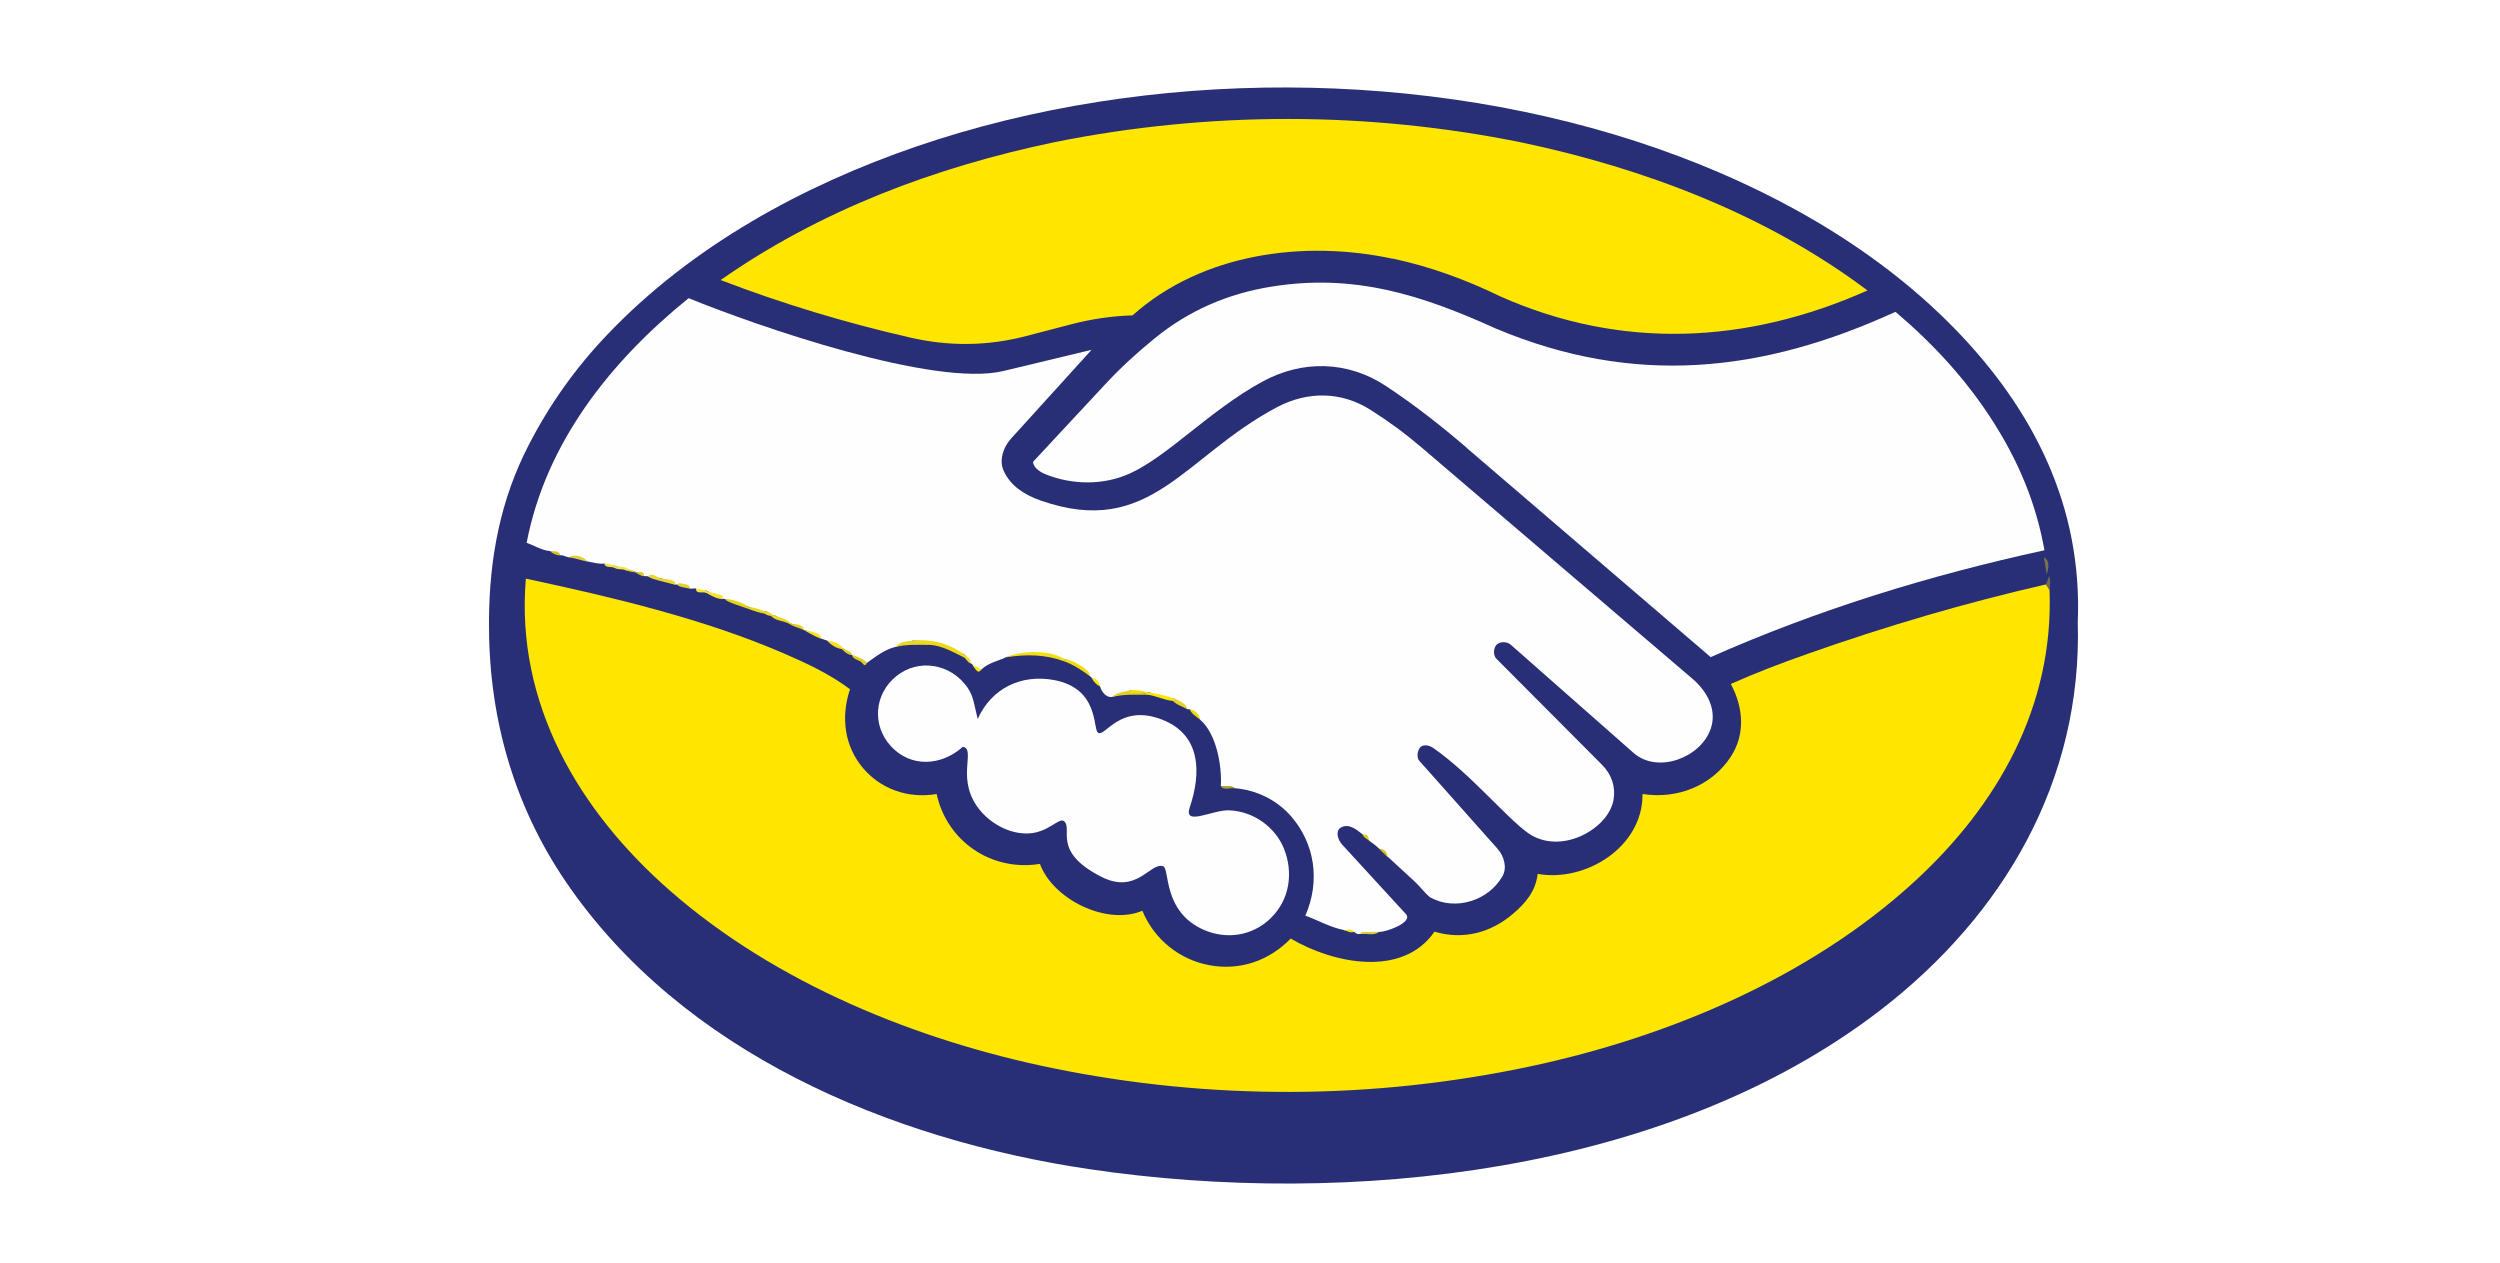
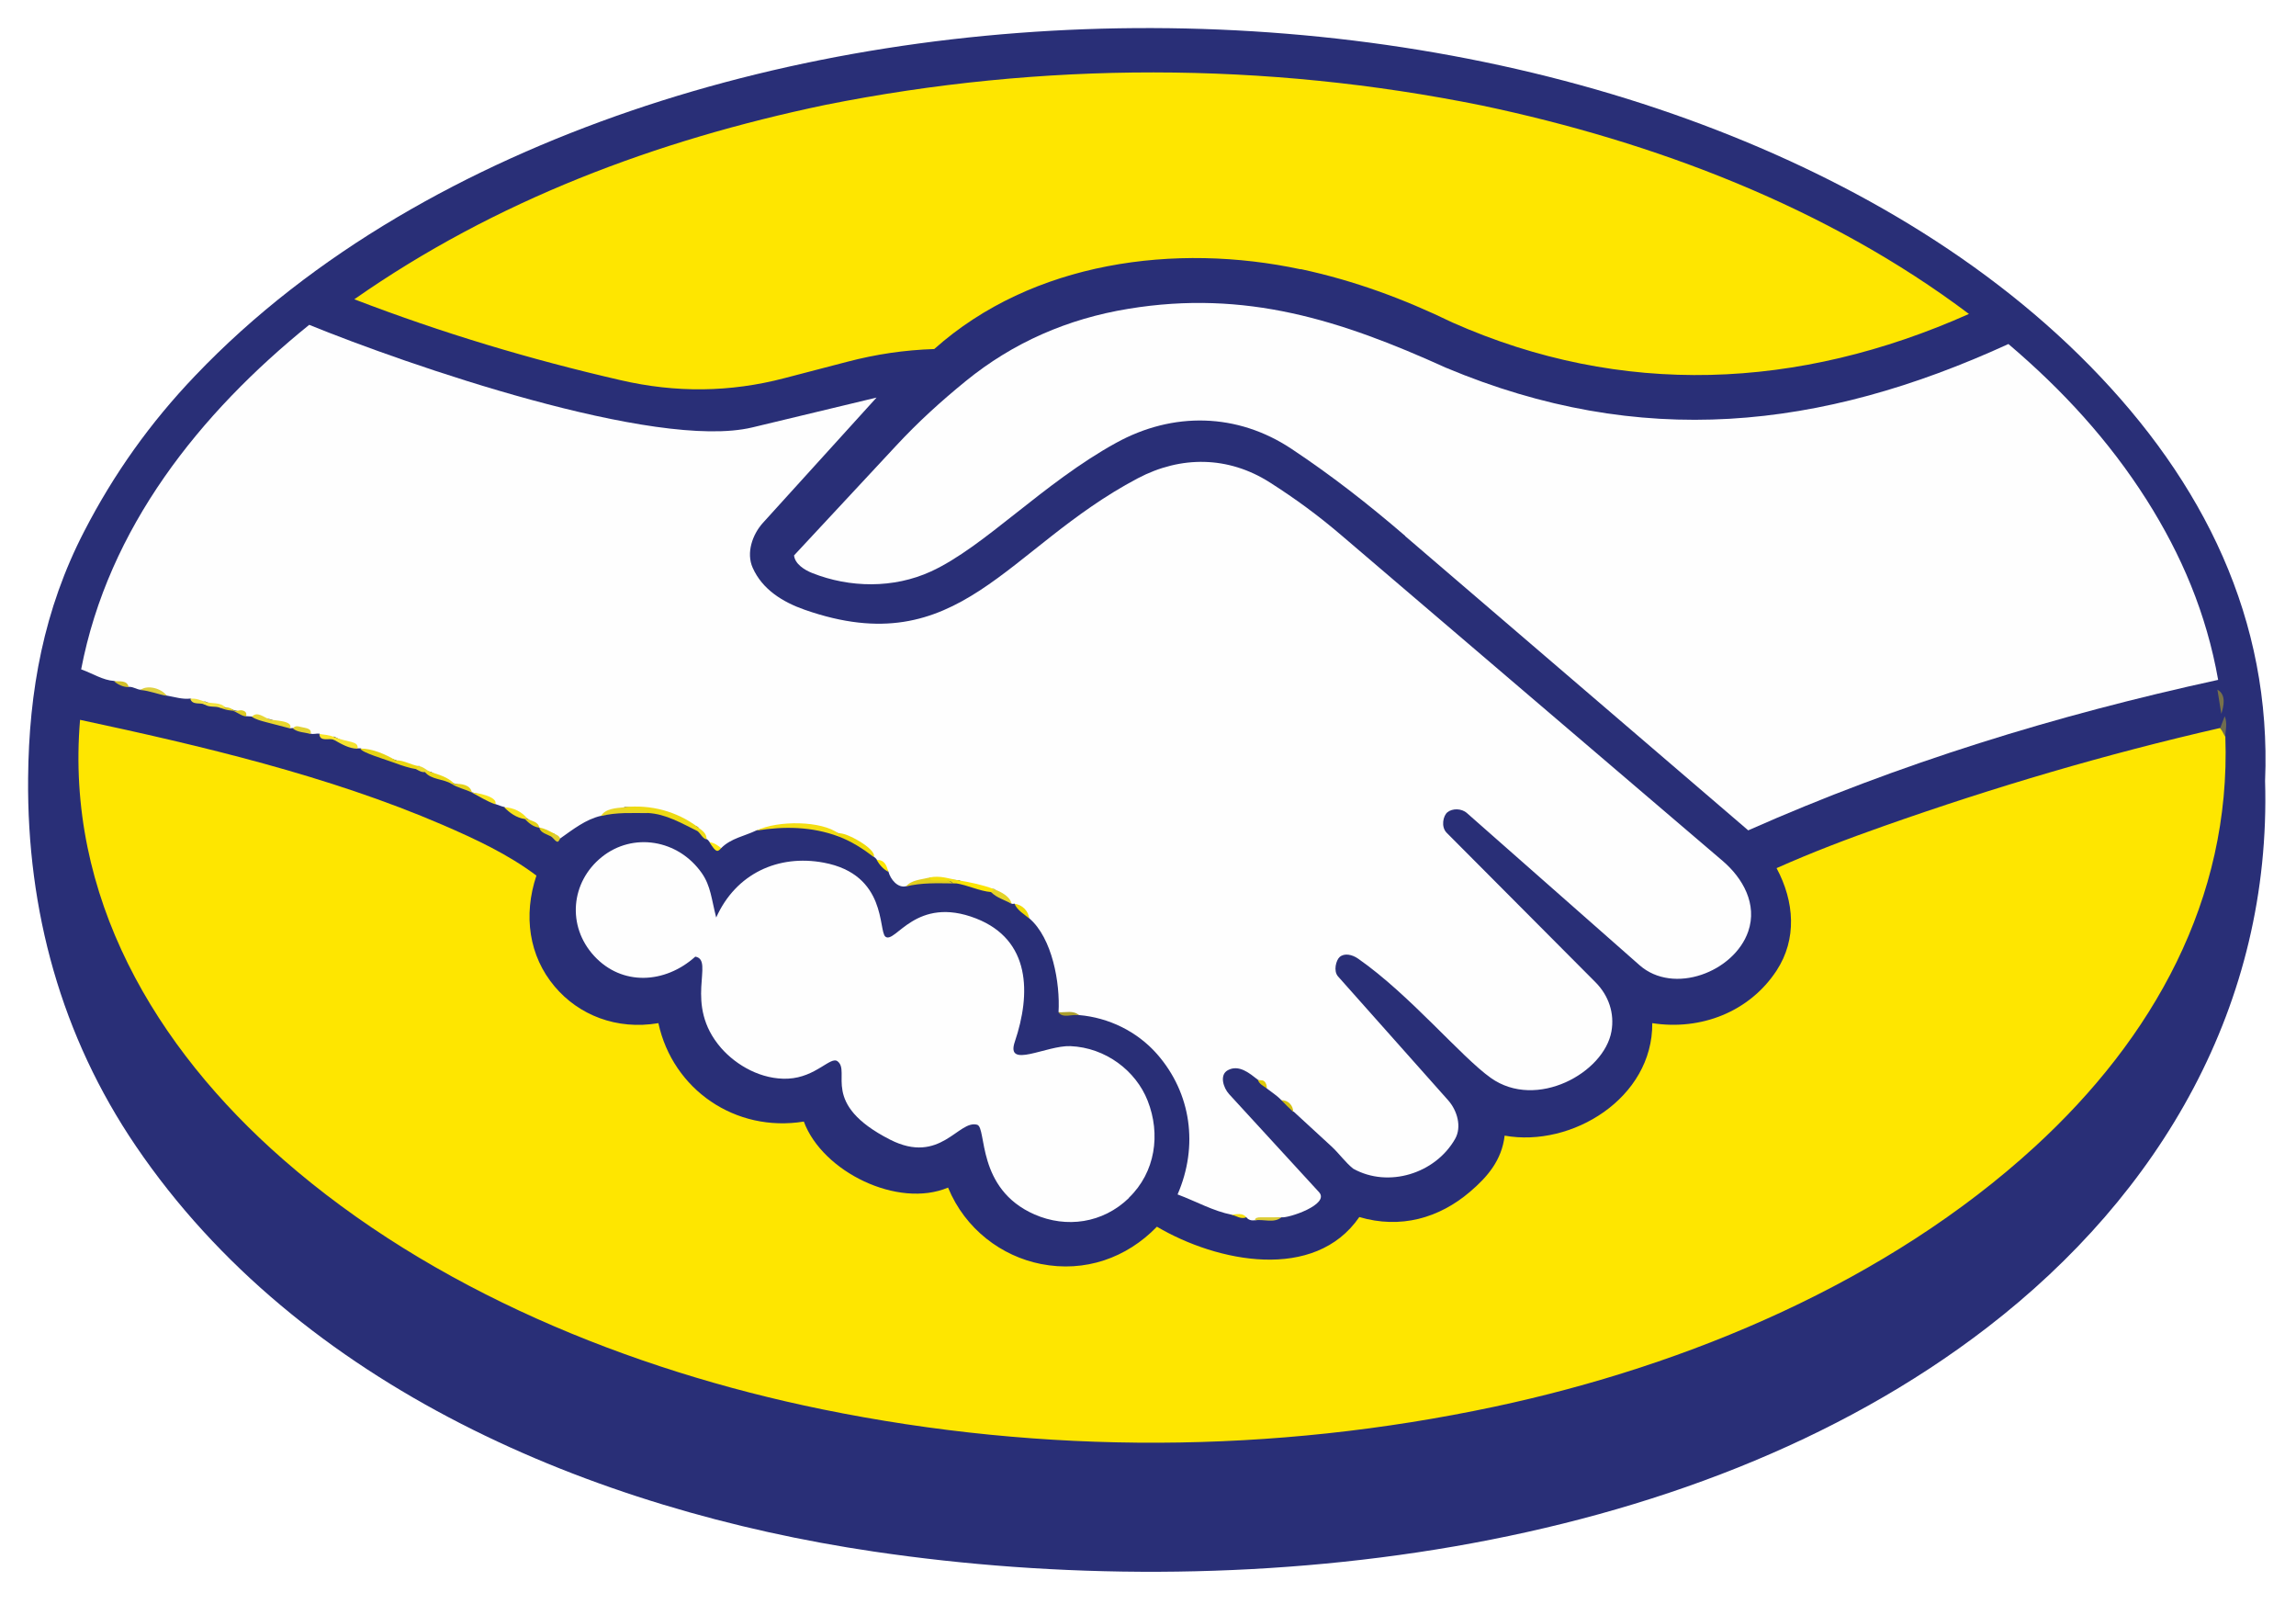
- <svg xmlns="http://www.w3.org/2000/svg" id="uuid-c089f104-b9b4-4efd-906b-5f3b7842b79b" data-name="Capa 1" viewBox="0 0 288 145.44">
+ <svg xmlns="http://www.w3.org/2000/svg" id="uuid-c089f104-b9b4-4efd-906b-5f3b7842b79b" version="1.1" viewBox="0 0 187.86 131.2">
  <defs>
    <style>
-       .uuid-904ab033-0311-428e-8a0c-7d0cb030e339 {
+       .st0 {
        fill: #e8d627;
      }

-       .uuid-84aab396-8d08-43c7-a08e-a3f4a00f7e3d {
+       .st1 {
        fill: #e2cf1e;
      }

-       .uuid-27078fea-b7f4-4263-8df0-858f041ef502 {
+       .st2 {
        fill: #fee704;
      }

-       .uuid-261a327c-22c9-4f50-9f7e-c43fd3287aeb {
+       .st3 {
        fill: #f4df0c;
      }

-       .uuid-b1ed05ce-fad4-4794-99d3-cea90d5c39f0 {
+       .st4 {
        fill: #ecd711;
      }

-       .uuid-0e87cfbf-9058-467c-857c-8bbf295034c3 {
+       .st5 {
        fill: #292f77;
      }

-       .uuid-38fa74da-5968-4d0a-abee-f74966d3ed5c {
+       .st6 {
        fill: #e2d021;
      }

-       .uuid-42a21f35-e503-4b18-ac2f-c176a8429246 {
+       .st7 {
        fill: #e1ce12;
      }

-       .uuid-7dd1931e-083e-4fe0-ad23-d55afe4d2448 {
+       .st8 {
        fill: #d2c12b;
      }

-       .uuid-f81f80fb-101c-4254-bd3b-5acce25402b9 {
+       .st9 {
        fill: #f7e20f;
      }

-       .uuid-c0d313f6-0f15-4510-9015-871c16c4b12d {
+       .st10 {
        fill: #fce503;
      }

-       .uuid-1e8947a5-5eae-4cb8-9f68-6222ab37bde8 {
+       .st11 {
        fill: #706c4f;
      }

-       .uuid-e90c9b24-694f-4ead-8cb8-681d8d5b153e {
+       .st12 {
        fill: #79724a;
      }

-       .uuid-bc2960fb-e266-4199-92d8-b7abd5926c8a {
+       .st13 {
        fill: #f6e32f;
      }

-       .uuid-3c66fe2b-4d58-4f6c-b3f8-f31f221e2df3 {
+       .st14 {
        fill: #e4d329;
      }

-       .uuid-029e954d-5994-44fb-b366-617f08b138b3 {
+       .st15 {
        fill: #e8d734;
      }

-       .uuid-929a2eb5-b78a-41c5-89cc-d820958cee04 {
+       .st16 {
        fill: #fae629;
      }

-       .uuid-8a804988-ee23-4f13-acb6-7ee84ca0b2e8 {
+       .st17 {
        fill: #efda0a;
      }

-       .uuid-a09d1a7f-5bc6-4589-8bbd-2e6c8ff6dd3d {
+       .st18 {
        fill: #decd30;
      }

-       .uuid-e2a29e91-9cbe-4edb-8efd-5dba2a6fe8b5 {
+       .st19 {
        fill: #fee600;
      }

-       .uuid-617b0ef7-8c28-4864-9f1b-e58a7244e584 {
+       .st20 {
        fill: #f0dc19;
      }

-       .uuid-3d4c4869-9755-478e-bb91-812208a77e69 {
+       .st21 {
        fill: #decf3e;
      }

-       .uuid-d263f9c0-27b9-407e-8d99-1b4e8a061291 {
+       .st22 {
        fill: #decc23;
      }

-       .uuid-16518ddc-b831-4342-af6b-a393dcef71cb {
+       .st23 {
        fill: #eeda14;
      }

-       .uuid-3ccc7d20-ca88-4aca-8dec-fa179179b87c {
+       .st24 {
        fill: #ead92f;
      }

-       .uuid-e669c441-3fa7-467c-bd6b-8ea4a1562da1 {
+       .st25 {
        fill: #f3e341;
      }

-       .uuid-70a18d0d-1478-4568-b648-defc28e67343 {
+       .st26 {
        fill: #f4de13;
      }

-       .uuid-79d2e37a-9f06-4715-a8c0-4b964ef0c077 {
+       .st27 {
        fill: #f2e141;
      }

-       .uuid-26fa2c7a-6b3a-44ab-b220-31e748d7ba07 {
+       .st28 {
        fill: #e9d72d;
      }

-       .uuid-2b8c560b-0a06-4048-8ecc-c8c64e0415ac {
+       .st29 {
        fill: #fee914;
      }

-       .uuid-1a347eab-902f-44db-a108-946ef976840c {
+       .st30 {
        fill: #f8e41d;
      }

-       .uuid-cf68a9f1-c7b0-4a1e-bb61-02896081e2e7 {
+       .st31 {
        fill: #fefefe;
      }

-       .uuid-4cde4b37-2fb7-42eb-bac7-2e0854339a1b {
+       .st32 {
        fill: #e7d414;
      }

-       .uuid-d744bff7-6833-4b81-a24d-8df8d151c66c {
+       .st33 {
        fill: #e1d131;
      }

-       .uuid-97a69e33-7eda-42a9-b35b-a67288eb72df {
+       .st34 {
        fill: #ecd814;
      }

-       .uuid-e3b8c476-33eb-48e9-8680-c4901fe6fb8d {
+       .st35 {
        fill: #e4d116;
      }

-       .uuid-43628d55-713e-4a3e-a760-b641182397e9 {
+       .st36 {
        fill: #d3c012;
      }

-       .uuid-59099d3f-45bd-4b7e-adf2-a9e05d2f23c1 {
+       .st37 {
        fill: #f6e21c;
      }

-       .uuid-f3f2ba00-b126-47e1-9bd4-ab2fa659dc32 {
+       .st38 {
        fill: #e4d119;
      }

-       .uuid-3d31b825-1a5b-4011-886a-98eae180a6eb {
+       .st39 {
        fill: #ab9f2c;
      }

-       .uuid-f405afe0-1adb-4a34-9fe4-728b9503b3e6 {
+       .st40 {
        fill: #dccc35;
      }

-       .uuid-fd0efba2-0c4f-428f-8403-e62228ffbf53 {
+       .st41 {
        fill: #dfcb0a;
      }

-       .uuid-e0d2abf4-1ad0-483e-8c60-5b9d4af186ff {
+       .st42 {
        fill: #f0da02;
      }
    </style>
  </defs>
-   <path class="uuid-0e87cfbf-9058-467c-857c-8bbf295034c3" d="M216.63,116.36c-24.55,18.91-61.34,22.74-91.12,18.33-22.98-3.4-46.97-13.45-60.36-33.16-6.11-8.99-8.92-19.28-8.82-30.11.06-7.13,1.29-13.8,4.59-20.18,2.43-4.71,5.4-8.88,9.08-12.73,9.66-10.13,22.43-17.14,35.64-21.66,26.66-9.11,58.7-9.04,85.3.26,12.55,4.39,24.77,11.1,34.09,20.6s14.88,20.76,14.33,33.95c.53,18.27-8.54,33.77-22.73,44.7Z" />
-   <path class="uuid-e2a29e91-9cbe-4edb-8efd-5dba2a6fe8b5" d="M235.68,67.35c.25-.19.4.05.43.71.46,13.27-5.9,24.64-15.59,33.52-12.01,11.01-28.32,17.88-44.2,21.26-18.14,3.86-36.84,3.93-55,.22-15.77-3.22-31.96-9.8-44.11-20.43-10.49-9.17-17.85-21.55-16.63-35.97,9.91,2.12,20.35,4.58,29.64,8.58,2.75,1.19,5.37,2.41,7.7,4.16-1.09,3.26-.61,6.58,1.49,9.07,1.97,2.34,5.07,3.58,8.49,3,1.18,5.44,6.31,8.96,11.9,8.05,1.52,4.11,7.7,7.13,11.8,5.4,1.41,3.42,4.4,5.62,7.6,6.25,3.6.71,7.01-.49,9.49-3.05,4.95,2.92,12.91,4.51,16.56-.79,3.36.99,6.52.1,9.06-2.07,1.42-1.21,2.6-2.58,2.83-4.59,5.48.99,12.13-3.06,12.08-9.2,3.99.62,7.96-.93,10.17-4.3,1.68-2.57,1.47-5.64,0-8.38,2.95-1.31,5.76-2.38,8.8-3.45,9.07-3.2,18.2-5.89,27.48-8.01Z" />
-   <path class="uuid-cf68a9f1-c7b0-4a1e-bb61-02896081e2e7" d="M159.84,98.72c-.2-.44-.52-.76-.97-.95-.33-.36-.81-.66-1.19-.96-.17-.31-.41-.54-.73-.71-.66-.51-1.54-1.28-2.46-.78-.7.38-.37,1.44.11,1.96l7.35,8.01c.93,1.01-2.52,2.15-3.06,2.06-.73.08-1.45.16-2.16.24-.28.04-.54,0-.72-.24l-1.2-.21c-1.52-.3-2.86-1.07-4.43-1.66,1.72-3.96,1.12-8.28-1.67-11.47-1.65-1.88-3.98-2.99-6.38-3.2-.57-.07-1.13-.15-1.69-.24.14-2.38-.51-6.06-2.39-7.67-.28-.51-.74-.86-1.2-1.2-.07,0-.18.03-.24,0-.53-.4-1.01-.79-1.44-1.2-.96,0-2.03-.32-2.88-.72-.79-.04-1.59-.12-2.4-.24l-.05.25c-.67.03-1.29.18-1.87.48-.69.17-1.28-.56-1.45-1.2-.25-.4-.56-.72-.95-.97-.05-.09-.16-.18-.24-.24-.74-.86-1.7-1.5-2.88-1.92-2.12-.71-4.51-.9-6.72-.24-.97.47-2.08.64-2.88,1.44-.32.03-.64-.13-.96-.48-.05-.07-.16-.22-.24-.24l-.72-1c-1.93-.91-3.82-1.59-6-1.63-.16.25-.54.38-1.15.38l-.77.34c-1.26.29-2.29,1.11-3.34,1.85-.28.06-.49-.13-.5-.41-.42.08-.85-.22-1.2-.48-.36-.22-.68-.45-.96-.72l-1.92-.96c-.2-.04-.52-.17-.72-.24-.52-.48-1.16-.8-1.92-.96-.38-.35-.86-.59-1.44-.72-.73-.28-1.37-.6-1.92-.96-.48-.03-.8-.19-.96-.48-.61.15-1.37-.2-1.92-.48-.95-.28-1.91-.6-2.88-.96h-.24c-.65-.31-1.29-.63-1.92-.96-.35.08-.95.08-1.2-.24-.23-.03-.5.07-.72,0-.37-.33-.85-.48-1.44-.45-.08-.02-.17.02-.24,0-.53-.31-1.09-.56-1.68-.74-.46-.05-.94-.12-1.44-.21l-.48-.03c-.23-.26-.55-.42-.96-.48l-.72-.24c-.63-.11-1.19-.26-1.68-.48-.35.1-.85-.05-1.2-.24-.64.08-1.29-.13-1.92-.24-.65-.38-1.4-.66-2.16-.48-.32-.03-.6-.25-.96-.24l-1.2-.48c-.92-.06-1.73-.6-2.7-.95,2.22-11.57,9.69-20.93,18.66-28.18,7.95,3.24,28.31,10.3,36.26,8.39l10.16-2.44-9.29,10.24c-.88.97-1.38,2.47-.85,3.67.79,1.79,2.47,2.82,4.27,3.45,12.65,4.42,16.46-5.06,27.23-10.75,3.56-1.88,7.43-1.82,10.8.32,2.12,1.35,3.99,2.72,5.95,4.4l31.12,26.57c1.65,1.41,2.86,3.54,2.09,5.77-1.15,3.32-6.11,5.21-8.89,2.76l-14.12-12.44c-.46-.41-1.21-.39-1.6-.07-.35.28-.55,1.19-.06,1.68l12.16,12.21c1.11,1.11,1.58,2.57,1.32,4.03-.6,3.4-6.14,6.46-9.87,3.81-2.44-1.73-6.61-6.79-10.85-9.75-.5-.35-1.13-.48-1.52-.14-.29.26-.53,1.14-.13,1.59l9.01,10.13c.73.82,1.14,2.17.56,3.17-1.62,2.83-5.45,4.02-8.32,2.43-.64-.5-1.15-1.24-1.79-1.83l-3.11-2.86Z" />
-   <path class="uuid-cf68a9f1-c7b0-4a1e-bb61-02896081e2e7" d="M169.01,51.62c-3.12-2.68-6.04-4.95-9.3-7.12-4.45-2.96-9.71-3.06-14.37-.49-5.98,3.29-10.77,8.51-15.13,10.51-3.07,1.41-6.66,1.35-9.73.13-.63-.25-1.41-.74-1.48-1.44l8.33-8.95c1.82-1.96,3.66-3.63,5.72-5.31,3.88-3.16,8.35-5.1,13.3-5.91,9.6-1.58,17.38.92,25.99,4.82,15.91,6.67,30.63,5.11,46.02-1.94,4.44,3.77,8.22,7.89,11.31,12.75,2.85,4.5,4.89,9.29,5.85,14.72-13.26,2.89-26.08,6.83-38.45,12.31l-28.07-24.07Z" />
-   <path class="uuid-e2a29e91-9cbe-4edb-8efd-5dba2a6fe8b5" d="M160.46,29.81c-10.23-2.19-21.94-.66-29.99,6.52-2.44.08-4.74.42-7.11,1.04l-5.14,1.34c-4.46,1.17-8.9,1.21-13.4.17-7.44-1.71-14.58-3.85-21.8-6.62,11.54-8.07,24.67-13,38.54-15.9,17.76-3.55,35.96-3.55,53.72.05,14.11,2.97,28.25,8.32,39.85,17.05-13.95,6.22-28.42,6.84-42.26.7-4.03-1.95-8.01-3.42-12.42-4.37Z" />
-   <path class="uuid-cf68a9f1-c7b0-4a1e-bb61-02896081e2e7" d="M146.4,105.77c-2.15,2.08-5.12,2.48-7.72,1.35-4.8-2.1-3.89-7.11-4.7-7.34-1.53-.43-3.01,3.31-7.12,1.22-5.77-2.94-3.18-5.55-4.3-6.41-.57-.44-1.77,1.31-4.05,1.42-2.16.1-4.22-1.07-5.48-2.51-3.13-3.6-.49-7.19-2.11-7.47-2.5,2.24-6.01,2.4-8.27-.05s-1.92-6.06.62-8.1,6.25-1.45,8.19,1.33c.73,1.06.78,2.11,1.17,3.62,1.61-3.6,5.08-5.18,8.79-4.49,5.22.97,4.46,5.61,5.06,6.06.81.61,2.48-3.42,7.42-1.49,4.46,1.75,4.5,6.13,3.16,10.09-.76,2.25,2.6.27,4.55.35,2.89.12,5.36,2.02,6.32,4.46,1.08,2.73.64,5.85-1.53,7.94Z" />
-   <path class="uuid-70a18d0d-1478-4568-b648-defc28e67343" d="M122.64,75.96c.21.07.21.15,0,.24-2.17-.81-4.45-.85-6.72-.48,1.77-.86,5.36-.81,6.72.24Z" />
-   <path class="uuid-16518ddc-b831-4342-af6b-a393dcef71cb" d="M111.12,75.44c.14.15.18.23-.02.32-1.31-.64-2.58-1.4-4.06-1.48-.66-.12-1.33-.18-2.02-.17l.1-.31c2.16-.22,4.27.33,6,1.63Z" />
-   <path class="uuid-8a804988-ee23-4f13-acb6-7ee84ca0b2e8" d="M125.52,77.88c-.87-.67-1.84-1.29-2.88-1.68v-.24c.49-.19,3.17,1.27,2.88,1.92Z" />
-   <path class="uuid-904ab033-0311-428e-8a0c-7d0cb030e339" d="M105.12,73.81c-.09.51,1.61-.05,1.92.48-1.29,0-2.58-.08-3.84.24.36-.62,1.24-.65,1.92-.72Z" />
-   <path class="uuid-c0d313f6-0f15-4510-9015-871c16c4b12d" d="M135.36,80.51c.11.21.02.29-.24.24-.99-.09-1.9-.57-2.88-.72-.11-.21-.02-.29.24-.24.98.17,1.94.36,2.88.72Z" />
-   <path class="uuid-84aab396-8d08-43c7-a08e-a3f4a00f7e3d" d="M130.08,79.56c.88-.02,1.52.14,1.92.48-1.3-.01-2.58-.07-3.84.25.43-.54,1.25-.56,1.92-.73Z" />
-   <path class="uuid-4cde4b37-2fb7-42eb-bac7-2e0854339a1b" d="M86.4,69.97c.21.07.21.15,0,.24-.76-.29-2.83-.88-2.88-1.2.99,0,2.01.45,2.88.96Z" />
-   <path class="uuid-97a69e33-7eda-42a9-b35b-a67288eb72df" d="M89.28,70.93c.67.22,1.42.42,1.92.96h-.24c-.63-.4-1.67-.33-2.16-.96.03-.13.19-.13.48,0Z" />
-   <path class="uuid-59099d3f-45bd-4b7e-adf2-a9e05d2f23c1" d="M97.2,74.77h-.24c-.66-.09-1.22-.49-1.68-.96.77.03,1.46.36,1.92.96Z" />
-   <path class="uuid-bc2960fb-e266-4199-92d8-b7abd5926c8a" d="M83.28,69.02c-.69,0-1.33-.39-1.92-.72-.21-.07-.21-.15,0-.24,1.1.46,2.06.31,1.92.96Z" />
-   <path class="uuid-3c66fe2b-4d58-4f6c-b3f8-f31f221e2df3" d="M136.8,81.71c-.56-.32-1.23-.49-1.68-.96.09-.07.17-.15.24-.24.58.22,1.32.59,1.44,1.2Z" />
-   <path class="uuid-26fa2c7a-6b3a-44ab-b220-31e748d7ba07" d="M77.76,67.36l-1.92-.5c-.11-.21-.02-.29.24-.24.32.11,1.99.08,1.68.74Z" />
-   <path class="uuid-b1ed05ce-fad4-4794-99d3-cea90d5c39f0" d="M88.32,70.45c.11.21.02.29-.24.24-.5-.07-1.18-.29-1.68-.48v-.24c.68-.02,1.26.39,1.92.48Z" />
-   <path class="uuid-1a347eab-902f-44db-a108-946ef976840c" d="M94.56,73.57c-.69-.24-1.3-.64-1.92-.96.37,0,2.16.32,1.92.96Z" />
-   <path class="uuid-261a327c-22c9-4f50-9f7e-c43fd3287aeb" d="M132.48,79.8c-.09.07-.17.15-.24.24-.08-.01-.16,0-.24,0-.3-.53-2.01.04-1.92-.48.84-.2,1.67.11,2.4.24Z" />
-   <path class="uuid-3d4c4869-9755-478e-bb91-812208a77e69" d="M67.68,64.7c-.73-.13-1.41-.42-2.16-.48.58-.46,1.76-.12,2.16.48Z" />
-   <path class="uuid-f3f2ba00-b126-47e1-9bd4-ab2fa659dc32" d="M92.64,72.61c-.54-.28-1.15-.38-1.68-.72h.24c.57,0,1.32.06,1.44.72Z" />
-   <path class="uuid-d744bff7-6833-4b81-a24d-8df8d151c66c" d="M79.44,67.82c-.48-.15-1.05-.12-1.44-.45.18-.29.48-.16.68-.12.39.09.89.11.76.57Z" />
-   <path class="uuid-029e954d-5994-44fb-b366-617f08b138b3" d="M76.08,66.62c-.09.07-.17.15-.24.24-.41-.11-.85-.21-1.2-.45.42-.49.98.05,1.44.21Z" />
-   <path class="uuid-e669c441-3fa7-467c-bd6b-8ea4a1562da1" d="M72.48,65.66c-.1.08-.26.08-.48,0-.39-.14-.81,0-1.2-.24-.21-.07-.21-.15,0-.24.54.19,1.26,0,1.68.48Z" />
-   <path class="uuid-e90c9b24-694f-4ead-8cb8-681d8d5b153e" d="M235.78,66.17l-.32-1.98c.74.42.52,1.33.32,1.98Z" />
-   <path class="uuid-e0d2abf4-1ad0-483e-8c60-5b9d4af186ff" d="M138.24,82.91c-.43-.37-.96-.65-1.2-1.2.62.06,1.14.58,1.2,1.2Z" />
-   <path class="uuid-f405afe0-1adb-4a34-9fe4-728b9503b3e6" d="M158.88,107.35c-.6.5-1.43.15-2.16.24-.02-.2.22-.24.47-.24h1.69Z" />
-   <path class="uuid-1e8947a5-5eae-4cb8-9f68-6222ab37bde8" d="M236.11,68.06c-.15-.23-.24-.5-.43-.71l.38-.99c.25.66.03,1.18.05,1.7Z" />
-   <path class="uuid-929a2eb5-b78a-41c5-89cc-d820958cee04" d="M81.36,68.06v.24c-.35-.19-1.16.21-1.2-.48.4.05.82.08,1.2.24Z" />
-   <path class="uuid-e3b8c476-33eb-48e9-8680-c4901fe6fb8d" d="M98.16,75.48c-.49-.05-.87-.38-1.2-.72h.24c.3.19.87.21.96.72Z" />
-   <path class="uuid-42a21f35-e503-4b18-ac2f-c176a8429246" d="M99.36,75.96c.11.21.02.29-.24.24-.32-.18-.88-.29-.96-.72.44.05.82.28,1.2.48Z" />
-   <path class="uuid-27078fea-b7f4-4263-8df0-858f041ef502" d="M126.71,79.09c-.41-.21-.72-.57-.95-.97.64-.03.82.46.95.97Z" />
-   <path class="uuid-79d2e37a-9f06-4715-a8c0-4b964ef0c077" d="M70.8,65.18v.24c-.34-.21-1.03.08-1.2-.48.46-.06.79.1,1.2.24Z" />
-   <path class="uuid-3d31b825-1a5b-4011-886a-98eae180a6eb" d="M142.32,90.82c-.55-.11-1.33.29-1.69-.24.58.03,1.23-.18,1.69.24Z" />
-   <path class="uuid-43628d55-713e-4a3e-a760-b641182397e9" d="M159.84,98.72c-.37-.34-.64-.6-.97-.95.54-.01.97.42.97.95Z" />
-   <path class="uuid-3ccc7d20-ca88-4aca-8dec-fa179179b87c" d="M89.28,70.93h-.48c-.24.05-.55-.13-.72-.24.09-.07.17-.15.24-.24.37.05.64.37.96.48Z" />
-   <path class="uuid-d263f9c0-27b9-407e-8d99-1b4e8a061291" d="M74.16,66.38c-.41-.02-.82-.45-1.2-.48h.24c.13.09.43-.05.61-.02.25.04.45.18.35.5Z" />
-   <path class="uuid-617b0ef7-8c28-4864-9f1b-e58a7244e584" d="M111.84,76.44c-.32-.06-.51-.51-.74-.68l.02-.32c.35.26.75.51.72,1Z" />
-   <path class="uuid-2b8c560b-0a06-4048-8ecc-c8c64e0415ac" d="M113.04,77.16c-.25.25-.34.33-.62,0-.12-.14-.24-.33-.34-.49.37.03.67.26.96.48Z" />
-   <path class="uuid-7dd1931e-083e-4fe0-ad23-d55afe4d2448" d="M64.56,63.98c-.42.02-.91-.21-1.2-.48.46.03,1.07-.1,1.2.48Z" />
-   <path class="uuid-a09d1a7f-5bc6-4589-8bbd-2e6c8ff6dd3d" d="M99.86,76.38c-.13.21-.16.38-.43.12-.08-.08-.19-.22-.31-.3.09-.07.17-.15.24-.24.2.1.43.18.5.41Z" />
-   <path class="uuid-38fa74da-5968-4d0a-abee-f74966d3ed5c" d="M72.48,65.66c.29-.05.5.09.72.24h-.24c-.38-.03-.62-.12-.96-.24.16-.02.32.03.48,0Z" />
-   <path class="uuid-fd0efba2-0c4f-428f-8403-e62228ffbf53" d="M157.68,96.81c-.27-.21-.62-.34-.73-.71.12.07.37,0,.5.11.18.14.24.37.23.6Z" />
-   <path class="uuid-f81f80fb-101c-4254-bd3b-5acce25402b9" d="M156,107.35c-.45.19-.82-.13-1.2-.21.41-.04.92-.17,1.2.21Z" />
+   <path class="st5" d="M162.6,108.58c-24.55,18.91-61.34,22.74-91.12,18.33-22.98-3.4-46.97-13.45-60.36-33.16-6.11-8.99-8.92-19.28-8.82-30.11.06-7.13,1.29-13.8,4.59-20.18,2.43-4.71,5.4-8.88,9.08-12.73,9.66-10.13,22.43-17.14,35.64-21.66C78.27-.04,110.31.03,136.91,9.33c12.55,4.39,24.77,11.1,34.09,20.6s14.88,20.76,14.33,33.95c.53,18.27-8.54,33.77-22.73,44.7Z" />
+   <path class="st19" d="M181.65,59.57c.25-.19.4.05.43.71.46,13.27-5.9,24.64-15.59,33.52-12.01,11.01-28.32,17.88-44.2,21.26-18.14,3.86-36.84,3.93-55,.22-15.77-3.22-31.96-9.8-44.11-20.43-10.49-9.17-17.85-21.55-16.63-35.97,9.91,2.12,20.35,4.58,29.64,8.58,2.75,1.19,5.37,2.41,7.7,4.16-1.09,3.26-.61,6.58,1.49,9.07,1.97,2.34,5.07,3.58,8.49,3,1.18,5.44,6.31,8.96,11.9,8.05,1.52,4.11,7.7,7.13,11.8,5.4,1.41,3.42,4.4,5.62,7.6,6.25,3.6.71,7.01-.49,9.49-3.05,4.95,2.92,12.91,4.51,16.56-.79,3.36.99,6.52.1,9.06-2.07,1.42-1.21,2.6-2.58,2.83-4.59,5.48.99,12.13-3.06,12.08-9.2,3.99.62,7.96-.93,10.17-4.3,1.68-2.57,1.47-5.64,0-8.38,2.95-1.31,5.76-2.38,8.8-3.45,9.07-3.2,18.2-5.89,27.48-8.01v.02Z" />
+   <path class="st31" d="M105.81,90.94c-.2-.44-.52-.76-.97-.95-.33-.36-.81-.66-1.19-.96-.17-.31-.41-.54-.73-.71-.66-.51-1.54-1.28-2.46-.78-.7.38-.37,1.44.11,1.96l7.35,8.01c.93,1.01-2.52,2.15-3.06,2.06-.73.08-1.45.16-2.16.24-.28.04-.54,0-.72-.24l-1.2-.21c-1.52-.3-2.86-1.07-4.43-1.66,1.72-3.96,1.12-8.28-1.67-11.47-1.65-1.88-3.98-2.99-6.38-3.2-.57-.07-1.13-.15-1.69-.24.14-2.38-.51-6.06-2.39-7.67-.28-.51-.74-.86-1.2-1.2-.07,0-.18.03-.24,0-.53-.4-1.01-.79-1.44-1.2-.96,0-2.03-.32-2.88-.72-.79-.04-1.59-.12-2.4-.24l-.05.25c-.67.03-1.29.18-1.87.48-.69.17-1.28-.56-1.45-1.2-.25-.4-.56-.72-.95-.97-.05-.09-.16-.18-.24-.24-.74-.86-1.7-1.5-2.88-1.92-2.12-.71-4.51-.9-6.72-.24-.97.47-2.08.64-2.88,1.44-.32.03-.64-.13-.96-.48-.05-.07-.16-.22-.24-.24l-.72-1c-1.93-.91-3.82-1.59-6-1.63-.16.25-.54.38-1.15.38l-.77.34c-1.26.29-2.29,1.11-3.34,1.85-.28.06-.49-.13-.5-.41-.42.08-.85-.22-1.2-.48-.36-.22-.68-.45-.96-.72l-1.92-.96c-.2-.04-.52-.17-.72-.24-.52-.48-1.16-.8-1.92-.96-.38-.35-.86-.59-1.44-.72-.73-.28-1.37-.6-1.92-.96-.48-.03-.8-.19-.96-.48-.61.15-1.37-.2-1.92-.48-.95-.28-1.91-.6-2.88-.96h-.24c-.65-.31-1.29-.63-1.92-.96-.35.08-.95.08-1.2-.24-.23-.03-.5.07-.72,0-.37-.33-.85-.48-1.44-.45-.08-.02-.17.02-.24,0-.53-.31-1.09-.56-1.68-.74-.46-.05-.94-.12-1.44-.21l-.48-.03c-.23-.26-.55-.42-.96-.48l-.72-.24c-.63-.11-1.19-.26-1.68-.48-.35.1-.85-.05-1.2-.24-.64.08-1.29-.13-1.92-.24-.65-.38-1.4-.66-2.16-.48-.32-.03-.6-.25-.96-.24l-1.2-.48c-.92-.06-1.73-.6-2.7-.95,2.22-11.57,9.69-20.93,18.66-28.18,7.95,3.24,28.31,10.3,36.26,8.39l10.16-2.44-9.29,10.24c-.88.97-1.38,2.47-.85,3.67.79,1.79,2.47,2.82,4.27,3.45,12.65,4.42,16.46-5.06,27.23-10.75,3.56-1.88,7.43-1.82,10.8.32,2.12,1.35,3.99,2.72,5.95,4.4l31.12,26.57c1.65,1.41,2.86,3.54,2.09,5.77-1.15,3.32-6.11,5.21-8.89,2.76l-14.12-12.44c-.46-.41-1.21-.39-1.6-.07-.35.28-.55,1.19-.06,1.68l12.16,12.21c1.11,1.11,1.58,2.57,1.32,4.03-.6,3.4-6.14,6.46-9.87,3.81-2.44-1.73-6.61-6.79-10.85-9.75-.5-.35-1.13-.48-1.52-.14-.29.26-.53,1.14-.13,1.59l9.01,10.13c.73.82,1.14,2.17.56,3.17-1.62,2.83-5.45,4.02-8.32,2.43-.64-.5-1.15-1.24-1.79-1.83l-3.11-2.86-.02.03Z" />
+   <path class="st31" d="M114.98,43.84c-3.12-2.68-6.04-4.95-9.3-7.12-4.45-2.96-9.71-3.06-14.37-.49-5.98,3.29-10.77,8.51-15.13,10.51-3.07,1.41-6.66,1.35-9.73.13-.63-.25-1.41-.74-1.48-1.44l8.33-8.95c1.82-1.96,3.66-3.63,5.72-5.31,3.88-3.16,8.35-5.1,13.3-5.91,9.6-1.58,17.38.92,25.99,4.82,15.91,6.67,30.63,5.11,46.02-1.94,4.44,3.77,8.22,7.89,11.31,12.75,2.85,4.5,4.89,9.29,5.85,14.72-13.26,2.89-26.08,6.83-38.45,12.31l-28.07-24.07h0Z" />
+   <path class="st19" d="M106.43,22.03c-10.23-2.19-21.94-.66-29.99,6.52-2.44.08-4.74.42-7.11,1.04l-5.14,1.34c-4.46,1.17-8.9,1.21-13.4.17-7.44-1.71-14.58-3.85-21.8-6.62,11.54-8.07,24.67-13,38.54-15.9,17.76-3.55,35.96-3.55,53.72.05,14.11,2.97,28.25,8.32,39.85,17.05-13.95,6.22-28.42,6.84-42.26.7-4.03-1.95-8.01-3.42-12.42-4.37v.02Z" />
+   <path class="st31" d="M92.37,97.99c-2.15,2.08-5.12,2.48-7.72,1.35-4.8-2.1-3.89-7.11-4.7-7.34-1.53-.43-3.01,3.31-7.12,1.22-5.77-2.94-3.18-5.55-4.3-6.41-.57-.44-1.77,1.31-4.05,1.42-2.16.1-4.22-1.07-5.48-2.51-3.13-3.6-.49-7.19-2.11-7.47-2.5,2.24-6.01,2.4-8.27-.05s-1.92-6.06.62-8.1,6.25-1.45,8.19,1.33c.73,1.06.78,2.11,1.17,3.62,1.61-3.6,5.08-5.18,8.79-4.49,5.22.97,4.46,5.61,5.06,6.06.81.61,2.48-3.42,7.42-1.49,4.46,1.75,4.5,6.13,3.16,10.09-.76,2.25,2.6.27,4.55.35,2.89.12,5.36,2.02,6.32,4.46,1.08,2.73.64,5.85-1.53,7.94v.02Z" />
+   <path class="st26" d="M68.61,68.18c.21.07.21.15,0,.24-2.17-.81-4.45-.85-6.72-.48,1.77-.86,5.36-.81,6.72.24Z" />
+   <path class="st23" d="M57.09,67.66c.14.15.18.23-.02.32-1.31-.64-2.58-1.4-4.06-1.48-.66-.12-1.33-.18-2.02-.17l.1-.31c2.16-.22,4.27.33,6,1.63h0Z" />
+   <path class="st17" d="M71.49,70.1c-.87-.67-1.84-1.29-2.88-1.68v-.24c.49-.19,3.17,1.27,2.88,1.92Z" />
+   <path class="st0" d="M51.09,66.03c-.09.51,1.61-.05,1.92.48-1.29,0-2.58-.08-3.84.24.36-.62,1.24-.65,1.92-.72Z" />
+   <path class="st10" d="M81.33,72.73c.11.21.02.29-.24.24-.99-.09-1.9-.57-2.88-.72-.11-.21-.02-.29.24-.24.98.17,1.94.36,2.88.72Z" />
+   <path class="st1" d="M76.05,71.78c.88-.02,1.52.14,1.92.48-1.3-.01-2.58-.07-3.84.25.43-.54,1.25-.56,1.92-.73Z" />
+   <path class="st32" d="M32.37,62.19c.21.07.21.15,0,.24-.76-.29-2.83-.88-2.88-1.2.99,0,2.01.45,2.88.96Z" />
+   <path class="st34" d="M35.25,63.15c.67.22,1.42.42,1.92.96h-.24c-.63-.4-1.67-.33-2.16-.96.03-.13.19-.13.48,0Z" />
+   <path class="st37" d="M43.17,66.99h-.24c-.66-.09-1.22-.49-1.68-.96.77.03,1.46.36,1.92.96Z" />
+   <path class="st13" d="M29.25,61.24c-.69,0-1.33-.39-1.92-.72-.21-.07-.21-.15,0-.24,1.1.46,2.06.31,1.92.96Z" />
+   <path class="st14" d="M82.77,73.93c-.56-.32-1.23-.49-1.68-.96.09-.07.17-.15.24-.24.58.22,1.32.59,1.44,1.2h0Z" />
+   <path class="st28" d="M23.73,59.58l-1.92-.5c-.11-.21-.02-.29.24-.24.32.11,1.99.08,1.68.74Z" />
+   <path class="st4" d="M34.29,62.67c.11.21.02.29-.24.24-.5-.07-1.18-.29-1.68-.48v-.24c.68-.02,1.26.39,1.92.48Z" />
+   <path class="st30" d="M40.53,65.79c-.69-.24-1.3-.64-1.92-.96.37,0,2.16.32,1.92.96Z" />
+   <path class="st3" d="M78.45,72.02c-.09.07-.17.15-.24.24-.08-.01-.16,0-.24,0-.3-.53-2.01.04-1.92-.48.84-.2,1.67.11,2.4.24h0Z" />
+   <path class="st21" d="M13.65,56.92c-.73-.13-1.41-.42-2.16-.48.58-.46,1.76-.12,2.16.48Z" />
+   <path class="st38" d="M38.61,64.83c-.54-.28-1.15-.38-1.68-.72h.24c.57,0,1.32.06,1.44.72Z" />
+   <path class="st33" d="M25.41,60.04c-.48-.15-1.05-.12-1.44-.45.18-.29.48-.16.68-.12.39.09.89.11.76.57Z" />
+   <path class="st15" d="M22.05,58.84c-.09.07-.17.15-.24.24-.41-.11-.85-.21-1.2-.45.42-.49.98.05,1.44.21Z" />
+   <path class="st25" d="M18.45,57.88c-.1.08-.26.08-.48,0-.39-.14-.81,0-1.2-.24-.21-.07-.21-.15,0-.24.54.19,1.26,0,1.68.48Z" />
+   <path class="st12" d="M181.75,58.39l-.32-1.98c.74.42.52,1.33.32,1.98Z" />
+   <path class="st42" d="M84.21,75.13c-.43-.37-.96-.65-1.2-1.2.62.06,1.14.58,1.2,1.2Z" />
+   <path class="st40" d="M104.85,99.57c-.6.5-1.43.15-2.16.24-.02-.2.22-.24.47-.24h1.69Z" />
+   <path class="st11" d="M182.08,60.28c-.15-.23-.24-.5-.43-.71l.38-.99c.25.66.03,1.18.05,1.7h0Z" />
+   <path class="st16" d="M27.33,60.28v.24c-.35-.19-1.16.21-1.2-.48.4.05.82.08,1.2.24Z" />
+   <path class="st35" d="M44.13,67.7c-.49-.05-.87-.38-1.2-.72h.24c.3.19.87.21.96.72Z" />
+   <path class="st7" d="M45.33,68.18c.11.21.02.29-.24.24-.32-.18-.88-.29-.96-.72.44.05.82.28,1.2.48Z" />
+   <path class="st2" d="M72.68,71.31c-.41-.21-.72-.57-.95-.97.64-.03.82.46.95.97Z" />
+   <path class="st27" d="M16.77,57.4v.24c-.34-.21-1.03.08-1.2-.48.46-.06.79.1,1.2.24Z" />
+   <path class="st39" d="M88.29,83.04c-.55-.11-1.33.29-1.69-.24.58.03,1.23-.18,1.69.24Z" />
+   <path class="st36" d="M105.81,90.94c-.37-.34-.64-.6-.97-.95.54-.01.97.42.97.95Z" />
+   <path class="st24" d="M35.25,63.15h-.48c-.24.05-.55-.13-.72-.24.09-.07.17-.15.24-.24.37.05.64.37.96.48Z" />
+   <path class="st22" d="M20.13,58.6c-.41-.02-.82-.45-1.2-.48h.24c.13.09.43-.05.61-.02.25.04.45.18.35.5Z" />
+   <path class="st20" d="M57.81,68.66c-.32-.06-.51-.51-.74-.68l.02-.32c.35.26.75.51.72,1Z" />
+   <path class="st29" d="M59.01,69.38c-.25.25-.34.33-.62,0-.12-.14-.24-.33-.34-.49.37.03.67.26.96.48h0Z" />
+   <path class="st8" d="M10.53,56.2c-.42.02-.91-.21-1.2-.48.46.03,1.07-.1,1.2.48Z" />
+   <path class="st18" d="M45.83,68.6c-.13.21-.16.38-.43.12-.08-.08-.19-.22-.31-.3.09-.07.17-.15.24-.24.2.1.43.18.5.41h0Z" />
+   <path class="st6" d="M18.45,57.88c.29-.05.5.09.72.24h-.24c-.38-.03-.62-.12-.96-.24.16-.02.32.03.48,0Z" />
+   <path class="st41" d="M103.65,89.03c-.27-.21-.62-.34-.73-.71.12.07.37,0,.5.11.18.14.24.37.23.6Z" />
+   <path class="st9" d="M101.97,99.57c-.45.19-.82-.13-1.2-.21.41-.04.92-.17,1.2.21Z" />
</svg>
